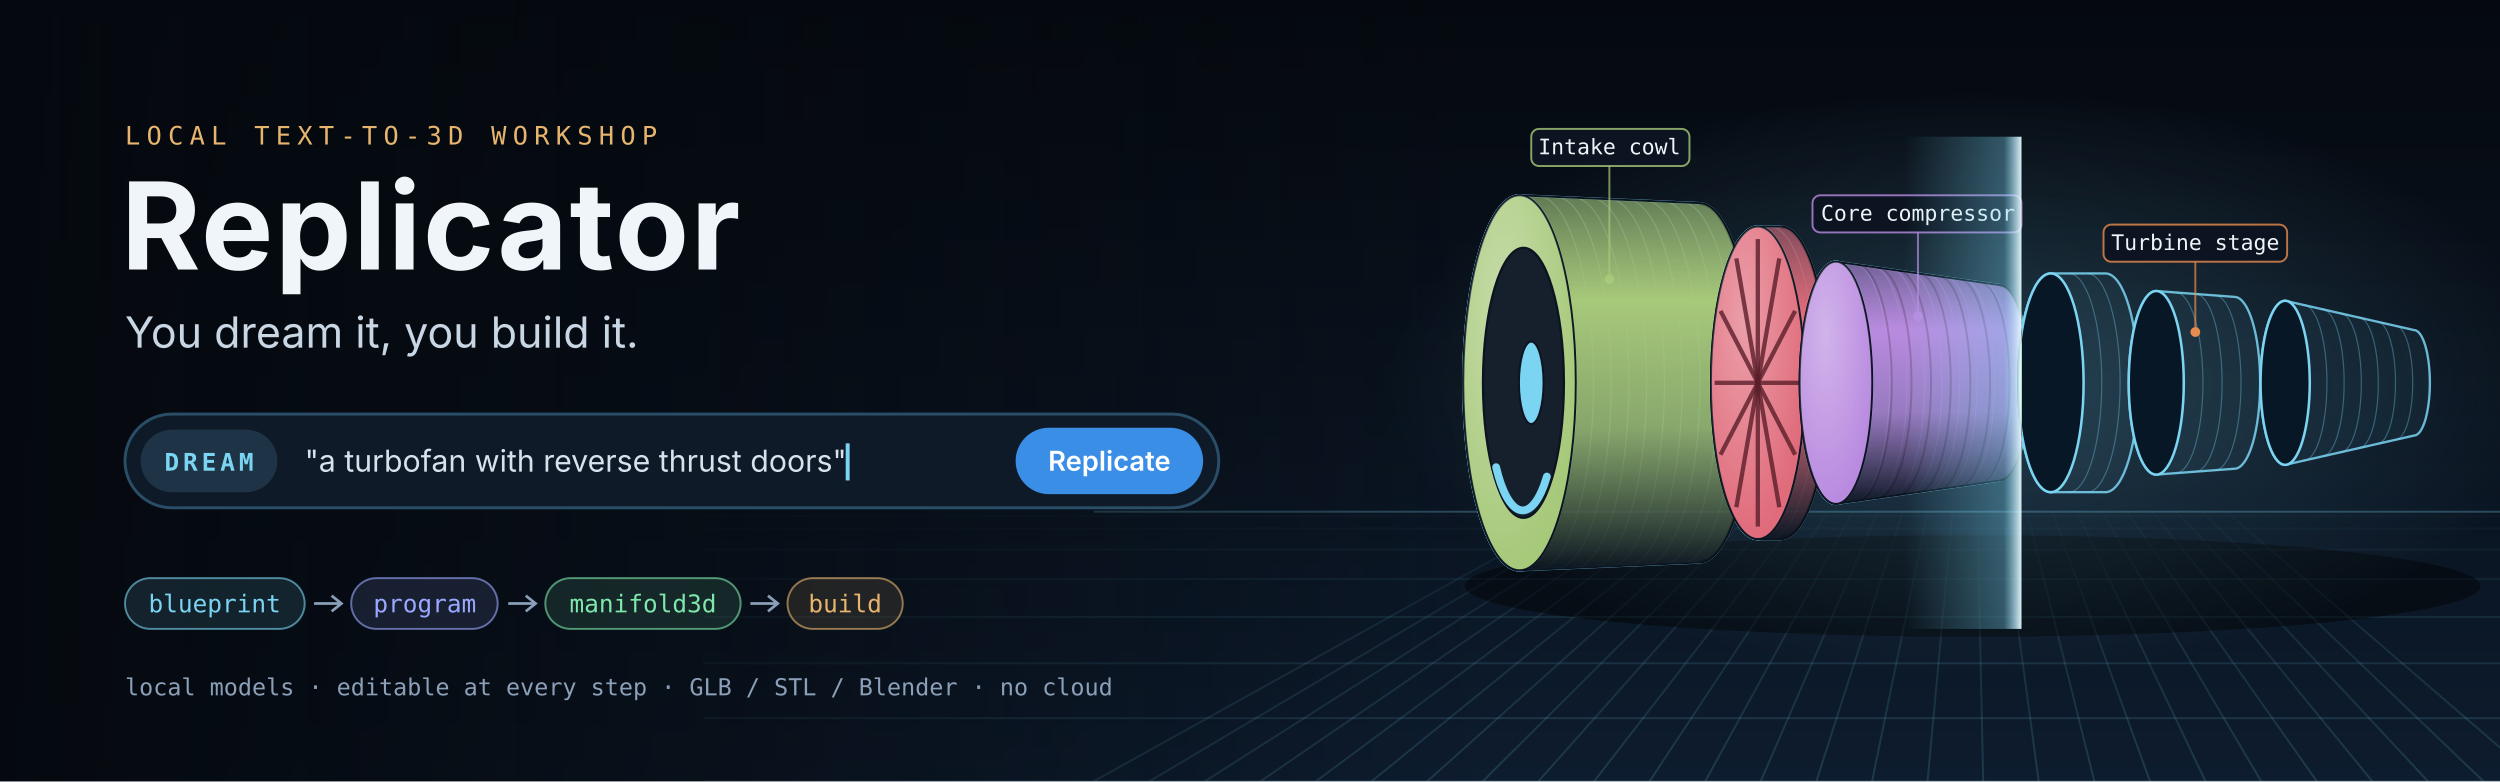
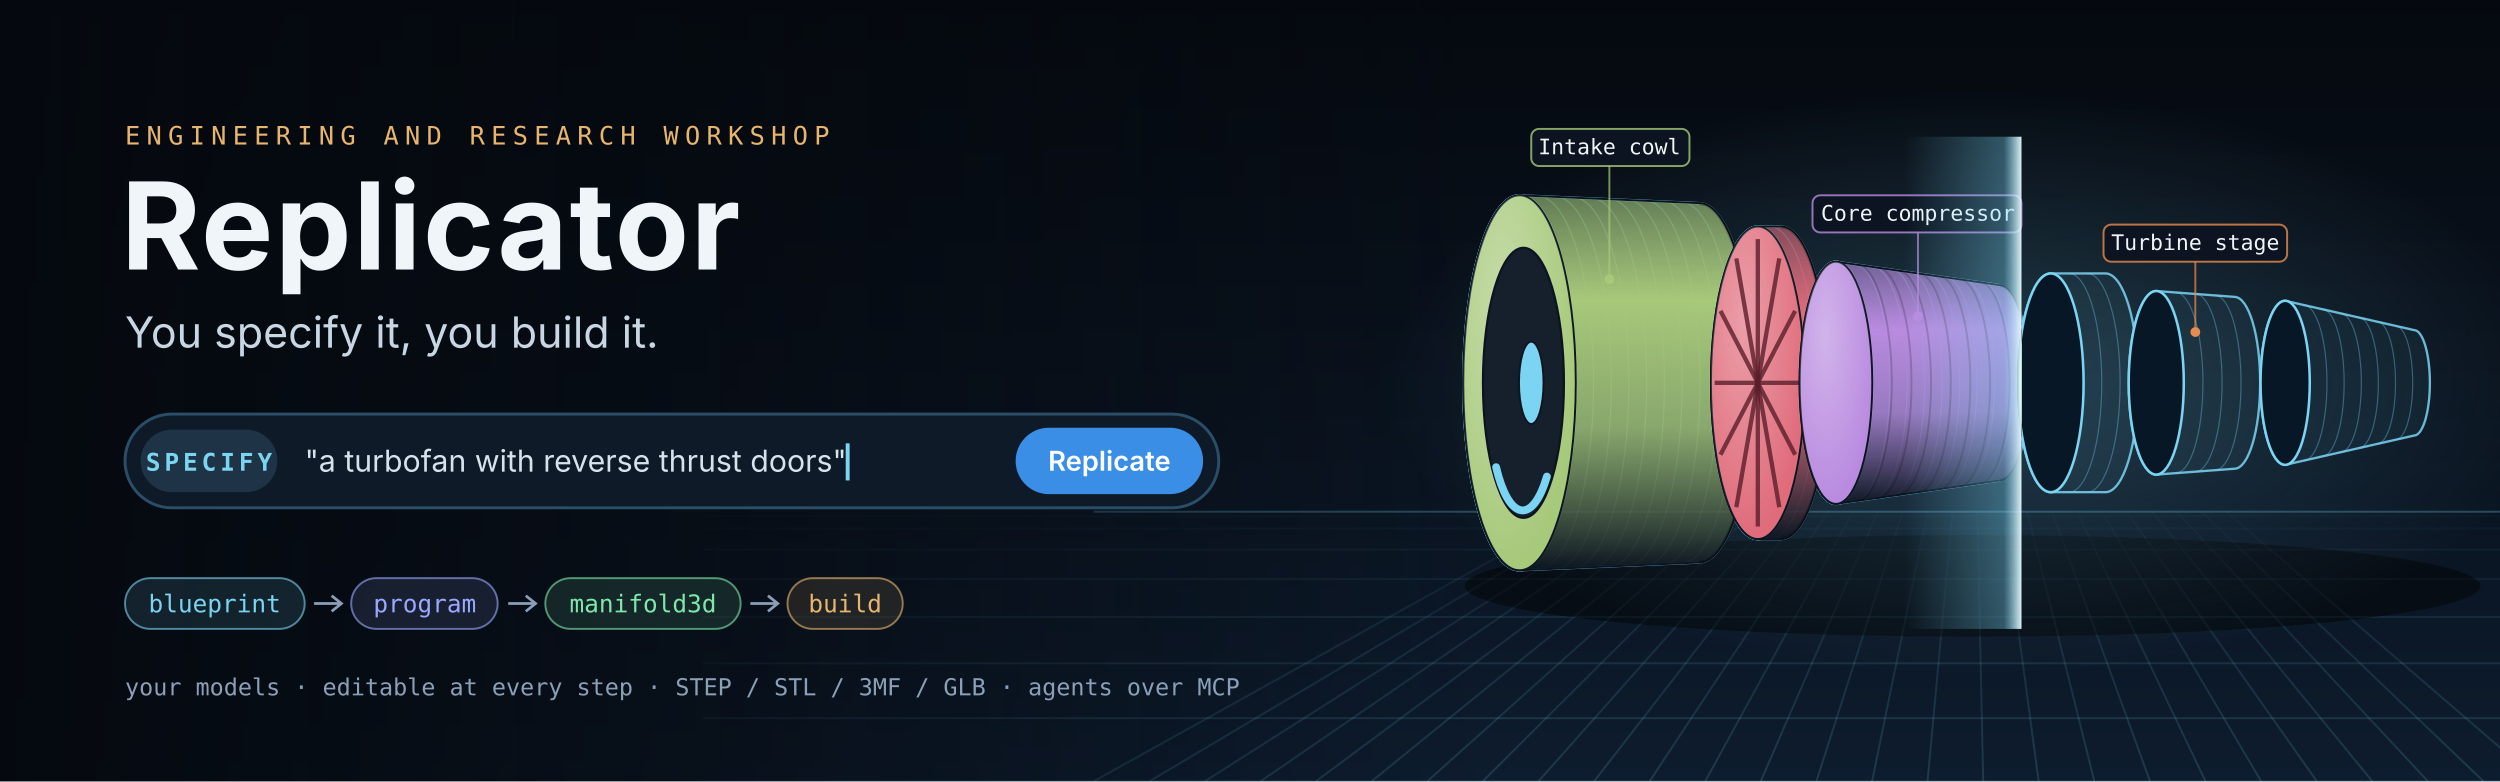
<svg xmlns="http://www.w3.org/2000/svg" viewBox="0 0 1280 400" width="1280" height="400" role="img" aria-labelledby="t d">
  <defs>
    <linearGradient id="bg" x1="0" y1="0" x2="0" y2="1">
      <stop offset="0" stop-color="#05090f" />
      <stop offset=".62" stop-color="#0a1421" />
      <stop offset="1" stop-color="#0d1c2e" />
    </linearGradient>
    <radialGradient id="halo" cx=".5" cy=".5" r=".5">
      <stop offset="0" stop-color="#7ad4f2" stop-opacity=".22" />
      <stop offset="1" stop-color="#7ad4f2" stop-opacity="0" />
    </radialGradient>
    <linearGradient id="scan" x1="0" y1="0" x2="1" y2="0">
      <stop offset="0" stop-color="#7ad4f2" stop-opacity="0" />
      <stop offset=".85" stop-color="#7ad4f2" stop-opacity=".35" />
      <stop offset="1" stop-color="#e9fbff" stop-opacity=".95" />
    </linearGradient>
    <linearGradient id="floorfade" x1="0" y1="0" x2="0" y2="1">
      <stop offset="0" stop-color="#fff" stop-opacity="0" />
      <stop offset=".5" stop-color="#fff" stop-opacity=".7" />
      <stop offset="1" stop-color="#fff" stop-opacity="1" />
    </linearGradient>
    <mask id="fm">
      <rect x="0" y="250" width="1280" height="150" fill="url(#floorfade)" />
    </mask>
    <linearGradient id="fadeL" x1="0" y1="0" x2="1" y2="0">
      <stop offset="0" stop-color="#05090f" stop-opacity="1" />
      <stop offset=".5" stop-color="#05090f" stop-opacity=".6" />
      <stop offset="1" stop-color="#05090f" stop-opacity="0" />
    </linearGradient>
    <clipPath id="solid">
      <rect x="738" y="0" width="297" height="400">
        <animate attributeName="width" values="0;540;540;0" keyTimes="0;.45;.85;1" dur="9s" repeatCount="indefinite" />
      </rect>
    </clipPath>
    <linearGradient id="sh-a7c97a" x1="0" y1="0" x2="0" y2="1">
      <stop offset="0" stop-color="#a7c97a" stop-opacity=".55" />
      <stop offset=".28" stop-color="#a7c97a" />
      <stop offset=".62" stop-color="#a7c97a" stop-opacity=".78" />
      <stop offset="1" stop-color="#0b1420" stop-opacity=".9" />
    </linearGradient>
    <linearGradient id="sh-e06b7b" x1="0" y1="0" x2="0" y2="1">
      <stop offset="0" stop-color="#e06b7b" stop-opacity=".55" />
      <stop offset=".28" stop-color="#e06b7b" />
      <stop offset=".62" stop-color="#e06b7b" stop-opacity=".78" />
      <stop offset="1" stop-color="#0b1420" stop-opacity=".9" />
    </linearGradient>
    <linearGradient id="sh-b98be0" x1="0" y1="0" x2="0" y2="1">
      <stop offset="0" stop-color="#b98be0" stop-opacity=".55" />
      <stop offset=".28" stop-color="#b98be0" />
      <stop offset=".62" stop-color="#b98be0" stop-opacity=".78" />
      <stop offset="1" stop-color="#0b1420" stop-opacity=".9" />
    </linearGradient>
    <linearGradient id="sh-7ee8ac" x1="0" y1="0" x2="0" y2="1">
      <stop offset="0" stop-color="#7ee8ac" stop-opacity=".55" />
      <stop offset=".28" stop-color="#7ee8ac" />
      <stop offset=".62" stop-color="#7ee8ac" stop-opacity=".78" />
      <stop offset="1" stop-color="#0b1420" stop-opacity=".9" />
    </linearGradient>
    <linearGradient id="sh-e88b4f" x1="0" y1="0" x2="0" y2="1">
      <stop offset="0" stop-color="#e88b4f" stop-opacity=".55" />
      <stop offset=".28" stop-color="#e88b4f" />
      <stop offset=".62" stop-color="#e88b4f" stop-opacity=".78" />
      <stop offset="1" stop-color="#0b1420" stop-opacity=".9" />
    </linearGradient>
    <linearGradient id="sh-e8c46f" x1="0" y1="0" x2="0" y2="1">
      <stop offset="0" stop-color="#e8c46f" stop-opacity=".55" />
      <stop offset=".28" stop-color="#e8c46f" />
      <stop offset=".62" stop-color="#e8c46f" stop-opacity=".78" />
      <stop offset="1" stop-color="#0b1420" stop-opacity=".9" />
    </linearGradient>
    <radialGradient id="spec" cx=".35" cy=".3" r=".7">
      <stop offset="0" stop-color="#fff" stop-opacity=".35" />
      <stop offset="1" stop-color="#fff" stop-opacity="0" />
    </radialGradient>
    <style>
  .m{font-family:ui-monospace,'JetBrains Mono','SF Mono',Menlo,Consolas,'DejaVu Sans Mono',monospace} .s{font-family:system-ui,-apple-system,'Segoe UI',Inter,'Helvetica Neue',Arial,'DejaVu Sans',sans-serif}
  .flow{stroke-dasharray:6 8;animation:flow 1.6s linear infinite}
  @keyframes flow{to{stroke-dashoffset:-28}}
  .pulse{animation:pulse 2.4s ease-in-out infinite}
  @keyframes pulse{0%,100%{opacity:.45}50%{opacity:1}}
  .blink{animation:blink 1.1s steps(1) infinite}
  @keyframes blink{50%{opacity:0}}
  .float{animation:float 6s ease-in-out infinite}
  @keyframes float{0%,100%{transform:translateY(0)}50%{transform:translateY(-5px)}}
  @media (prefers-reduced-motion:reduce){*{animation:none!important}}
</style>
  </defs>
  <rect width="1280" height="400" fill="url(#bg)" />
  <g stroke="#7ad4f2" stroke-opacity=".16" stroke-width="1" mask="url(#fm)">
    <line x1="560.0" y1="400" x2="808.4" y2="262" />
    <line x1="588.5" y1="400" x2="821.2" y2="262" />
    <line x1="616.9" y1="400" x2="833.9" y2="262" />
    <line x1="645.4" y1="400" x2="846.7" y2="262" />
    <line x1="673.8" y1="400" x2="859.4" y2="262" />
    <line x1="702.3" y1="400" x2="872.2" y2="262" />
    <line x1="730.8" y1="400" x2="884.9" y2="262" />
    <line x1="759.2" y1="400" x2="897.7" y2="262" />
    <line x1="787.7" y1="400" x2="910.4" y2="262" />
    <line x1="816.2" y1="400" x2="923.2" y2="262" />
    <line x1="844.6" y1="400" x2="935.9" y2="262" />
    <line x1="873.1" y1="400" x2="948.7" y2="262" />
    <line x1="901.5" y1="400" x2="961.4" y2="262" />
    <line x1="930.0" y1="400" x2="974.2" y2="262" />
    <line x1="958.5" y1="400" x2="986.9" y2="262" />
    <line x1="986.9" y1="400" x2="999.7" y2="262" />
    <line x1="1015.4" y1="400" x2="1012.4" y2="262" />
    <line x1="1043.8" y1="400" x2="1025.2" y2="262" />
    <line x1="1072.3" y1="400" x2="1037.9" y2="262" />
    <line x1="1100.8" y1="400" x2="1050.7" y2="262" />
    <line x1="1129.2" y1="400" x2="1063.4" y2="262" />
    <line x1="1157.7" y1="400" x2="1076.2" y2="262" />
    <line x1="1186.2" y1="400" x2="1088.9" y2="262" />
    <line x1="1214.6" y1="400" x2="1101.7" y2="262" />
    <line x1="1243.1" y1="400" x2="1114.4" y2="262" />
    <line x1="1271.5" y1="400" x2="1127.2" y2="262" />
    <line x1="1300.0" y1="400" x2="1139.9" y2="262" />
    <line x1="360" y1="264.2" x2="1500" y2="264.2" />
    <line x1="360" y1="270.6" x2="1500" y2="270.6" />
    <line x1="360" y1="281.4" x2="1500" y2="281.4" />
    <line x1="360" y1="296.5" x2="1500" y2="296.5" />
    <line x1="360" y1="315.9" x2="1500" y2="315.9" />
    <line x1="360" y1="339.6" x2="1500" y2="339.6" />
    <line x1="360" y1="367.7" x2="1500" y2="367.7" />
    <line x1="360" y1="400.0" x2="1500" y2="400.0" />
  </g>
  <line x1="560" y1="262" x2="1280" y2="262" stroke="#7ad4f2" stroke-opacity=".28" />
  <rect x="0" y="0" width="760" height="400" fill="url(#fadeL)" />
  <ellipse cx="1010" cy="300" rx="260" ry="26" fill="#000" fill-opacity=".45" />
  <ellipse cx="1010" cy="196" rx="300" ry="150" fill="url(#halo)" />
  <g class="float">
    <g>
      <path d="M778.0,100.0 L870.0,104.0 A27.6,92.0 0 0 1 870.0,288.0 L778.0,292.0 A28.8,96.0 0 0 1 778.0,100.0Z" fill="#7ad4f2" fill-opacity=".05" stroke="#7ad4f2" stroke-width="1.2" stroke-opacity=".85" />
      <path d="M787.2,100.4 A28.7,95.6 0 0 1 787.2,291.6" fill="none" stroke="#7ad4f2" stroke-width=".6" stroke-opacity=".35" />
      <path d="M796.4,100.8 A28.6,95.2 0 0 1 796.4,291.2" fill="none" stroke="#7ad4f2" stroke-width=".6" stroke-opacity=".35" />
      <path d="M805.6,101.2 A28.4,94.8 0 0 1 805.6,290.8" fill="none" stroke="#7ad4f2" stroke-width=".6" stroke-opacity=".35" />
      <path d="M814.8,101.6 A28.3,94.4 0 0 1 814.8,290.4" fill="none" stroke="#7ad4f2" stroke-width=".6" stroke-opacity=".35" />
      <path d="M824.0,102.0 A28.2,94.0 0 0 1 824.0,290.0" fill="none" stroke="#7ad4f2" stroke-width=".6" stroke-opacity=".35" />
      <path d="M833.2,102.4 A28.1,93.6 0 0 1 833.2,289.6" fill="none" stroke="#7ad4f2" stroke-width=".6" stroke-opacity=".35" />
      <path d="M842.4,102.8 A28.0,93.2 0 0 1 842.4,289.2" fill="none" stroke="#7ad4f2" stroke-width=".6" stroke-opacity=".35" />
      <path d="M851.6,103.2 A27.8,92.8 0 0 1 851.6,288.8" fill="none" stroke="#7ad4f2" stroke-width=".6" stroke-opacity=".35" />
      <path d="M860.8,103.6 A27.7,92.4 0 0 1 860.8,288.4" fill="none" stroke="#7ad4f2" stroke-width=".6" stroke-opacity=".35" />
      <ellipse cx="778.0" cy="196.0" rx="28.8" ry="96.0" fill="#071725" stroke="#7ad4f2" stroke-width="1.3" />
      <ellipse cx="780.0" cy="196" rx="20.7" ry="69.1" fill="#071725" stroke="#7ad4f2" stroke-width="1.2" />
      <ellipse cx="784.0" cy="196" rx="6.3" ry="21.1" fill="none" stroke="#7ad4f2" stroke-width="1" />
      <path d="M766.0,239.2 A17.3,57.6 0 0 0 792.0,244.0" fill="none" stroke="#7ad4f2" stroke-width="2" stroke-linecap="round" class="pulse" />
      <path d="M900.0,116.0 L912.0,116.0 A24.0,80.0 0 0 1 912.0,276.0 L900.0,276.0 A24.0,80.0 0 0 1 900.0,116.0Z" fill="#7ad4f2" fill-opacity=".05" stroke="#7ad4f2" stroke-width="1.2" stroke-opacity=".85" />
      <path d="M906.0,116.0 A24.0,80.0 0 0 1 906.0,276.0" fill="none" stroke="#7ad4f2" stroke-width=".6" stroke-opacity=".35" />
      <ellipse cx="900.0" cy="196.0" rx="24.0" ry="80.0" fill="#071725" stroke="#7ad4f2" stroke-width="1.3" />
      <line x1="900.0" y1="196" x2="922.1" y2="196.0" stroke="#7ad4f2" stroke-width="1" stroke-opacity=".8" />
      <line x1="900.0" y1="196" x2="919.1" y2="232.8" stroke="#7ad4f2" stroke-width="1" stroke-opacity=".8" />
      <line x1="900.0" y1="196" x2="911.0" y2="259.7" stroke="#7ad4f2" stroke-width="1" stroke-opacity=".8" />
      <line x1="900.0" y1="196" x2="900.0" y2="269.6" stroke="#7ad4f2" stroke-width="1" stroke-opacity=".8" />
      <line x1="900.0" y1="196" x2="889.0" y2="259.7" stroke="#7ad4f2" stroke-width="1" stroke-opacity=".8" />
      <line x1="900.0" y1="196" x2="880.9" y2="232.8" stroke="#7ad4f2" stroke-width="1" stroke-opacity=".8" />
      <line x1="900.0" y1="196" x2="877.9" y2="196.0" stroke="#7ad4f2" stroke-width="1" stroke-opacity=".8" />
      <line x1="900.0" y1="196" x2="880.9" y2="159.2" stroke="#7ad4f2" stroke-width="1" stroke-opacity=".8" />
      <line x1="900.0" y1="196" x2="889.0" y2="132.3" stroke="#7ad4f2" stroke-width="1" stroke-opacity=".8" />
      <line x1="900.0" y1="196" x2="900.0" y2="122.4" stroke="#7ad4f2" stroke-width="1" stroke-opacity=".8" />
      <line x1="900.0" y1="196" x2="911.0" y2="132.3" stroke="#7ad4f2" stroke-width="1" stroke-opacity=".8" />
      <line x1="900.0" y1="196" x2="919.1" y2="159.2" stroke="#7ad4f2" stroke-width="1" stroke-opacity=".8" />
      <path d="M940.0,134.0 L1024.0,146.0 A15.0,50.0 0 0 1 1024.0,246.0 L940.0,258.0 A18.6,62.0 0 0 1 940.0,134.0Z" fill="#7ad4f2" fill-opacity=".05" stroke="#7ad4f2" stroke-width="1.2" stroke-opacity=".85" />
      <path d="M949.3,135.3 A18.2,60.7 0 0 1 949.3,256.7" fill="none" stroke="#7ad4f2" stroke-width=".6" stroke-opacity=".35" />
      <path d="M958.7,136.7 A17.8,59.3 0 0 1 958.7,255.3" fill="none" stroke="#7ad4f2" stroke-width=".6" stroke-opacity=".35" />
      <path d="M968.0,138.0 A17.4,58.0 0 0 1 968.0,254.0" fill="none" stroke="#7ad4f2" stroke-width=".6" stroke-opacity=".35" />
      <path d="M977.3,139.3 A17.0,56.7 0 0 1 977.3,252.7" fill="none" stroke="#7ad4f2" stroke-width=".6" stroke-opacity=".35" />
      <path d="M986.7,140.7 A16.6,55.3 0 0 1 986.7,251.3" fill="none" stroke="#7ad4f2" stroke-width=".6" stroke-opacity=".35" />
      <path d="M996.0,142.0 A16.2,54.0 0 0 1 996.0,250.0" fill="none" stroke="#7ad4f2" stroke-width=".6" stroke-opacity=".35" />
      <path d="M1005.3,143.3 A15.8,52.7 0 0 1 1005.3,248.7" fill="none" stroke="#7ad4f2" stroke-width=".6" stroke-opacity=".35" />
      <path d="M1014.7,144.7 A15.4,51.3 0 0 1 1014.7,247.3" fill="none" stroke="#7ad4f2" stroke-width=".6" stroke-opacity=".35" />
      <ellipse cx="940.0" cy="196.0" rx="18.6" ry="62.0" fill="#071725" stroke="#7ad4f2" stroke-width="1.3" />
      <path d="M1050.0,140.0 L1078.0,140.0 A16.8,56.0 0 0 1 1078.0,252.0 L1050.0,252.0 A16.8,56.0 0 0 1 1050.0,140.0Z" fill="#7ad4f2" fill-opacity=".05" stroke="#7ad4f2" stroke-width="1.2" stroke-opacity=".85" />
      <path d="M1059.3,140.0 A16.8,56.0 0 0 1 1059.3,252.0" fill="none" stroke="#7ad4f2" stroke-width=".6" stroke-opacity=".35" />
      <path d="M1068.7,140.0 A16.8,56.0 0 0 1 1068.7,252.0" fill="none" stroke="#7ad4f2" stroke-width=".6" stroke-opacity=".35" />
      <ellipse cx="1050.0" cy="196.0" rx="16.8" ry="56.0" fill="#071725" stroke="#7ad4f2" stroke-width="1.3" />
      <path d="M1104.0,149.0 L1144.0,152.0 A13.2,44.0 0 0 1 1144.0,240.0 L1104.0,243.0 A14.1,47.0 0 0 1 1104.0,149.0Z" fill="#7ad4f2" fill-opacity=".05" stroke="#7ad4f2" stroke-width="1.2" stroke-opacity=".85" />
      <path d="M1114.0,149.8 A13.9,46.2 0 0 1 1114.0,242.2" fill="none" stroke="#7ad4f2" stroke-width=".6" stroke-opacity=".35" />
      <path d="M1124.0,150.5 A13.7,45.5 0 0 1 1124.0,241.5" fill="none" stroke="#7ad4f2" stroke-width=".6" stroke-opacity=".35" />
      <path d="M1134.0,151.2 A13.4,44.8 0 0 1 1134.0,240.8" fill="none" stroke="#7ad4f2" stroke-width=".6" stroke-opacity=".35" />
      <ellipse cx="1104.0" cy="196.0" rx="14.1" ry="47.0" fill="#071725" stroke="#7ad4f2" stroke-width="1.3" />
      <path d="M1170.0,154.0 L1236.0,169.0 A8.1,27.0 0 0 1 1236.0,223.0 L1170.0,238.0 A12.6,42.0 0 0 1 1170.0,154.0Z" fill="#7ad4f2" fill-opacity=".05" stroke="#7ad4f2" stroke-width="1.2" stroke-opacity=".85" />
      <path d="M1179.4,156.1 A12.0,39.9 0 0 1 1179.4,235.9" fill="none" stroke="#7ad4f2" stroke-width=".6" stroke-opacity=".35" />
      <path d="M1188.9,158.3 A11.3,37.7 0 0 1 1188.9,233.7" fill="none" stroke="#7ad4f2" stroke-width=".6" stroke-opacity=".35" />
      <path d="M1198.3,160.4 A10.7,35.6 0 0 1 1198.3,231.6" fill="none" stroke="#7ad4f2" stroke-width=".6" stroke-opacity=".35" />
      <path d="M1207.7,162.6 A10.0,33.4 0 0 1 1207.7,229.4" fill="none" stroke="#7ad4f2" stroke-width=".6" stroke-opacity=".35" />
      <path d="M1217.1,164.7 A9.4,31.3 0 0 1 1217.1,227.3" fill="none" stroke="#7ad4f2" stroke-width=".6" stroke-opacity=".35" />
      <path d="M1226.6,166.9 A8.7,29.1 0 0 1 1226.6,225.1" fill="none" stroke="#7ad4f2" stroke-width=".6" stroke-opacity=".35" />
      <ellipse cx="1170.0" cy="196.0" rx="12.6" ry="42.0" fill="#071725" stroke="#7ad4f2" stroke-width="1.3" />
    </g>
    <g clip-path="url(#solid)">
      <path d="M778.0,100.0 L870.0,104.0 A27.6,92.0 0 0 1 870.0,288.0 L778.0,292.0 A28.8,96.0 0 0 1 778.0,100.0Z" fill="url(#sh-a7c97a)" stroke="#0b1420" stroke-width="1" />
      <path d="M870.0,104.0 A27.6,92.0 0 0 1 870.0,288.0" fill="none" stroke="#000" stroke-opacity=".25" stroke-width="2" />
      <ellipse cx="778.0" cy="196.0" rx="28.8" ry="96.0" fill="#a7c97a" stroke="#0b1420" stroke-width="1" />
      <ellipse cx="778.0" cy="196.0" rx="28.8" ry="96.0" fill="url(#spec)" />
      <ellipse cx="780.0" cy="196" rx="20.7" ry="69.1" fill="#16202c" stroke="#0b1420" stroke-width="1.2" />
      <ellipse cx="784.0" cy="196" rx="6.3" ry="21.1" fill="#7ad4f2" stroke="#0b1420" stroke-width="1" />
      <path d="M766.0,239.2 A17.3,57.6 0 0 0 792.0,244.0" fill="none" stroke="#7ad4f2" stroke-width="4" stroke-linecap="round" class="pulse" />
      <path d="M900.0,116.0 L912.0,116.0 A24.0,80.0 0 0 1 912.0,276.0 L900.0,276.0 A24.0,80.0 0 0 1 900.0,116.0Z" fill="url(#sh-e06b7b)" stroke="#0b1420" stroke-width="1" />
      <path d="M912.0,116.0 A24.0,80.0 0 0 1 912.0,276.0" fill="none" stroke="#000" stroke-opacity=".25" stroke-width="2" />
      <ellipse cx="900.0" cy="196.0" rx="24.0" ry="80.0" fill="#e06b7b" stroke="#0b1420" stroke-width="1" />
      <ellipse cx="900.0" cy="196.0" rx="24.0" ry="80.0" fill="url(#spec)" />
      <line x1="900.0" y1="196" x2="922.1" y2="196.0" stroke="#5a1f2a" stroke-width="2.2" stroke-opacity=".8" />
      <line x1="900.0" y1="196" x2="919.1" y2="232.8" stroke="#5a1f2a" stroke-width="2.2" stroke-opacity=".8" />
      <line x1="900.0" y1="196" x2="911.0" y2="259.7" stroke="#5a1f2a" stroke-width="2.2" stroke-opacity=".8" />
      <line x1="900.0" y1="196" x2="900.0" y2="269.6" stroke="#5a1f2a" stroke-width="2.2" stroke-opacity=".8" />
      <line x1="900.0" y1="196" x2="889.0" y2="259.7" stroke="#5a1f2a" stroke-width="2.2" stroke-opacity=".8" />
      <line x1="900.0" y1="196" x2="880.9" y2="232.8" stroke="#5a1f2a" stroke-width="2.2" stroke-opacity=".8" />
      <line x1="900.0" y1="196" x2="877.9" y2="196.0" stroke="#5a1f2a" stroke-width="2.2" stroke-opacity=".8" />
      <line x1="900.0" y1="196" x2="880.9" y2="159.2" stroke="#5a1f2a" stroke-width="2.2" stroke-opacity=".8" />
      <line x1="900.0" y1="196" x2="889.0" y2="132.3" stroke="#5a1f2a" stroke-width="2.2" stroke-opacity=".8" />
      <line x1="900.0" y1="196" x2="900.0" y2="122.4" stroke="#5a1f2a" stroke-width="2.2" stroke-opacity=".8" />
      <line x1="900.0" y1="196" x2="911.0" y2="132.3" stroke="#5a1f2a" stroke-width="2.2" stroke-opacity=".8" />
      <line x1="900.0" y1="196" x2="919.1" y2="159.2" stroke="#5a1f2a" stroke-width="2.2" stroke-opacity=".8" />
      <path d="M940.0,134.0 L1024.0,146.0 A15.0,50.0 0 0 1 1024.0,246.0 L940.0,258.0 A18.6,62.0 0 0 1 940.0,134.0Z" fill="url(#sh-b98be0)" stroke="#0b1420" stroke-width="1" />
      <path d="M1024.0,146.0 A15.0,50.0 0 0 1 1024.0,246.0" fill="none" stroke="#000" stroke-opacity=".25" stroke-width="2" />
      <ellipse cx="940.0" cy="196.0" rx="18.6" ry="62.0" fill="#b98be0" stroke="#0b1420" stroke-width="1" />
      <ellipse cx="940.0" cy="196.0" rx="18.6" ry="62.0" fill="url(#spec)" />
      <path d="M950.5,135.5 A18.1,60.5 0 0 1 950.5,256.5" fill="none" stroke="#000" stroke-opacity=".18" stroke-width="1" />
      <path d="M961.0,137.0 A17.7,59.0 0 0 1 961.0,255.0" fill="none" stroke="#000" stroke-opacity=".18" stroke-width="1" />
      <path d="M971.5,138.5 A17.2,57.5 0 0 1 971.5,253.5" fill="none" stroke="#000" stroke-opacity=".18" stroke-width="1" />
      <path d="M982.0,140.0 A16.8,56.0 0 0 1 982.0,252.0" fill="none" stroke="#000" stroke-opacity=".18" stroke-width="1" />
      <path d="M992.5,141.5 A16.3,54.5 0 0 1 992.5,250.5" fill="none" stroke="#000" stroke-opacity=".18" stroke-width="1" />
      <path d="M1003.0,143.0 A15.9,53.0 0 0 1 1003.0,249.0" fill="none" stroke="#000" stroke-opacity=".18" stroke-width="1" />
      <path d="M1013.5,144.5 A15.4,51.5 0 0 1 1013.5,247.5" fill="none" stroke="#000" stroke-opacity=".18" stroke-width="1" />
      <path d="M1050.0,140.0 L1078.0,140.0 A16.8,56.0 0 0 1 1078.0,252.0 L1050.0,252.0 A16.8,56.0 0 0 1 1050.0,140.0Z" fill="url(#sh-7ee8ac)" stroke="#0b1420" stroke-width="1" />
      <path d="M1078.0,140.0 A16.8,56.0 0 0 1 1078.0,252.0" fill="none" stroke="#000" stroke-opacity=".25" stroke-width="2" />
      <ellipse cx="1050.0" cy="196.0" rx="16.8" ry="56.0" fill="#7ee8ac" stroke="#0b1420" stroke-width="1" />
      <ellipse cx="1050.0" cy="196.0" rx="16.8" ry="56.0" fill="url(#spec)" />
      <path d="M1104.0,149.0 L1144.0,152.0 A13.2,44.0 0 0 1 1144.0,240.0 L1104.0,243.0 A14.1,47.0 0 0 1 1104.0,149.0Z" fill="url(#sh-e88b4f)" stroke="#0b1420" stroke-width="1" />
      <path d="M1144.0,152.0 A13.2,44.0 0 0 1 1144.0,240.0" fill="none" stroke="#000" stroke-opacity=".25" stroke-width="2" />
      <ellipse cx="1104.0" cy="196.0" rx="14.1" ry="47.0" fill="#e88b4f" stroke="#0b1420" stroke-width="1" />
      <ellipse cx="1104.0" cy="196.0" rx="14.1" ry="47.0" fill="url(#spec)" />
      <path d="M1114.0,149.8 A13.9,46.2 0 0 1 1114.0,242.2" fill="none" stroke="#000" stroke-opacity=".18" stroke-width="1" />
      <path d="M1124.0,150.5 A13.7,45.5 0 0 1 1124.0,241.5" fill="none" stroke="#000" stroke-opacity=".18" stroke-width="1" />
      <path d="M1134.0,151.2 A13.4,44.8 0 0 1 1134.0,240.8" fill="none" stroke="#000" stroke-opacity=".18" stroke-width="1" />
      <path d="M1170.0,154.0 L1236.0,169.0 A8.1,27.0 0 0 1 1236.0,223.0 L1170.0,238.0 A12.6,42.0 0 0 1 1170.0,154.0Z" fill="url(#sh-e8c46f)" stroke="#0b1420" stroke-width="1" />
      <path d="M1236.0,169.0 A8.1,27.0 0 0 1 1236.0,223.0" fill="none" stroke="#000" stroke-opacity=".25" stroke-width="2" />
      <ellipse cx="1170.0" cy="196.0" rx="12.6" ry="42.0" fill="#e8c46f" stroke="#0b1420" stroke-width="1" />
      <ellipse cx="1170.0" cy="196.0" rx="12.6" ry="42.0" fill="url(#spec)" />
    </g>
    <g>
      <line x1="824" y1="143" x2="824" y2="84" stroke="#a7c97a" stroke-opacity=".7" />
      <circle cx="824" cy="143" r="2.5" fill="#a7c97a" />
      <rect x="784" y="66" width="81" height="19" rx="4" fill="#0b1420" stroke="#a7c97a" stroke-opacity=".8" />
      <text x="824" y="79" text-anchor="middle" class="m" font-size="11" fill="#f0f5fa">Intake cowl</text>
      <line x1="982" y1="162" x2="982" y2="118" stroke="#b98be0" stroke-opacity=".7" />
      <circle cx="982" cy="162" r="2.5" fill="#b98be0" />
      <rect x="928" y="100" width="107" height="19" rx="4" fill="#0b1420" stroke="#b98be0" stroke-opacity=".8" />
      <text x="982" y="113" text-anchor="middle" class="m" font-size="11" fill="#f0f5fa">Core compressor</text>
      <line x1="1124" y1="170" x2="1124" y2="133" stroke="#e88b4f" stroke-opacity=".7" />
      <circle cx="1124" cy="170" r="2.5" fill="#e88b4f" />
      <rect x="1077" y="115" width="94" height="19" rx="4" fill="#0b1420" stroke="#e88b4f" stroke-opacity=".8" />
      <text x="1124" y="128" text-anchor="middle" class="m" font-size="11" fill="#f0f5fa">Turbine stage</text>
    </g>
    <rect x="975" y="70" width="60" height="252" fill="url(#scan)">
      <animate attributeName="x" values="678;1218;1218;678" keyTimes="0;.45;.85;1" dur="9s" repeatCount="indefinite" />
    </rect>
  </g>
-   <text x="64" y="74" class="m" font-size="13" letter-spacing="3.2" fill="#e8b56f">LOCAL TEXT-TO-3D WORKSHOP</text>
+   <text x="64" y="74" class="m" font-size="13" letter-spacing="3.2" fill="#e8b56f">ENGINEERING AND RESEARCH WORKSHOP</text>
  <text x="62" y="138" class="s" font-size="62" font-weight="700" letter-spacing="1" fill="#f0f5fa">Replicator</text>
-   <text x="64" y="178" class="s" font-size="22" fill="#c9d6e3">You dream it, you build it.</text>
+   <text x="64" y="178" class="s" font-size="22" fill="#c9d6e3">You specify it, you build it.</text>
  <rect x="64" y="212" width="560" height="48" rx="24" fill="#0f1a28" stroke="#2a4e68" stroke-width="1.5" />
  <rect x="72" y="220" width="70" height="32" rx="16" fill="#7ad4f2" fill-opacity=".14" />
-   <text x="107" y="241" text-anchor="middle" class="m" font-size="12.5" font-weight="700" letter-spacing="2" fill="#7ad4f2">DREAM</text>
+   <text x="107" y="241" text-anchor="middle" class="m" font-size="12.5" font-weight="700" letter-spacing="2" fill="#7ad4f2">SPECIFY</text>
  <text x="156" y="241.5" class="s" font-size="15.5" fill="#d7e2ec">"a turbofan with reverse thrust doors"</text>
  <rect x="433" y="227" width="2" height="19" fill="#7ad4f2" class="blink" />
  <rect x="520" y="219" width="96" height="34" rx="17" fill="#3a8ee6" />
  <text x="568" y="241" text-anchor="middle" class="s" font-size="14" font-weight="600" fill="#fff">Replicate</text>
  <rect x="64" y="296" width="92" height="26" rx="13" fill="#7ad4f2" fill-opacity=".12" stroke="#7ad4f2" stroke-opacity=".6" />
  <text x="109.9" y="313.5" text-anchor="middle" class="m" font-size="12.5" fill="#7ad4f2">blueprint</text>
  <path d="M160.8,309 h14 m-5,-4 l5,4 l-5,4" fill="none" stroke="#8ba0b8" stroke-width="1.4" />
  <rect x="179.8" y="296" width="75" height="26" rx="13" fill="#9aa8ff" fill-opacity=".12" stroke="#9aa8ff" stroke-opacity=".6" />
  <text x="217.5" y="313.5" text-anchor="middle" class="m" font-size="12.5" fill="#9aa8ff">program</text>
  <path d="M260.2,309 h14 m-5,-4 l5,4 l-5,4" fill="none" stroke="#8ba0b8" stroke-width="1.4" />
  <rect x="279.2" y="296" width="100" height="26" rx="13" fill="#7ee8ac" fill-opacity=".12" stroke="#7ee8ac" stroke-opacity=".6" />
  <text x="329.2" y="313.5" text-anchor="middle" class="m" font-size="12.5" fill="#7ee8ac">manifold3d</text>
  <path d="M384.2,309 h14 m-5,-4 l5,4 l-5,4" fill="none" stroke="#8ba0b8" stroke-width="1.4" />
  <rect x="403.2" y="296" width="59" height="26" rx="13" fill="#e8b56f" fill-opacity=".12" stroke="#e8b56f" stroke-opacity=".6" />
  <text x="432.7" y="313.5" text-anchor="middle" class="m" font-size="12.5" fill="#e8b56f">build</text>
-   <text x="64" y="356" class="m" font-size="12" fill="#8ba0b8">local models · editable at every step · GLB / STL / Blender · no cloud</text>
+   <text x="64" y="356" class="m" font-size="12" fill="#8ba0b8">your models · editable at every step · STEP / STL / 3MF / GLB · agents over MCP</text>
</svg>
